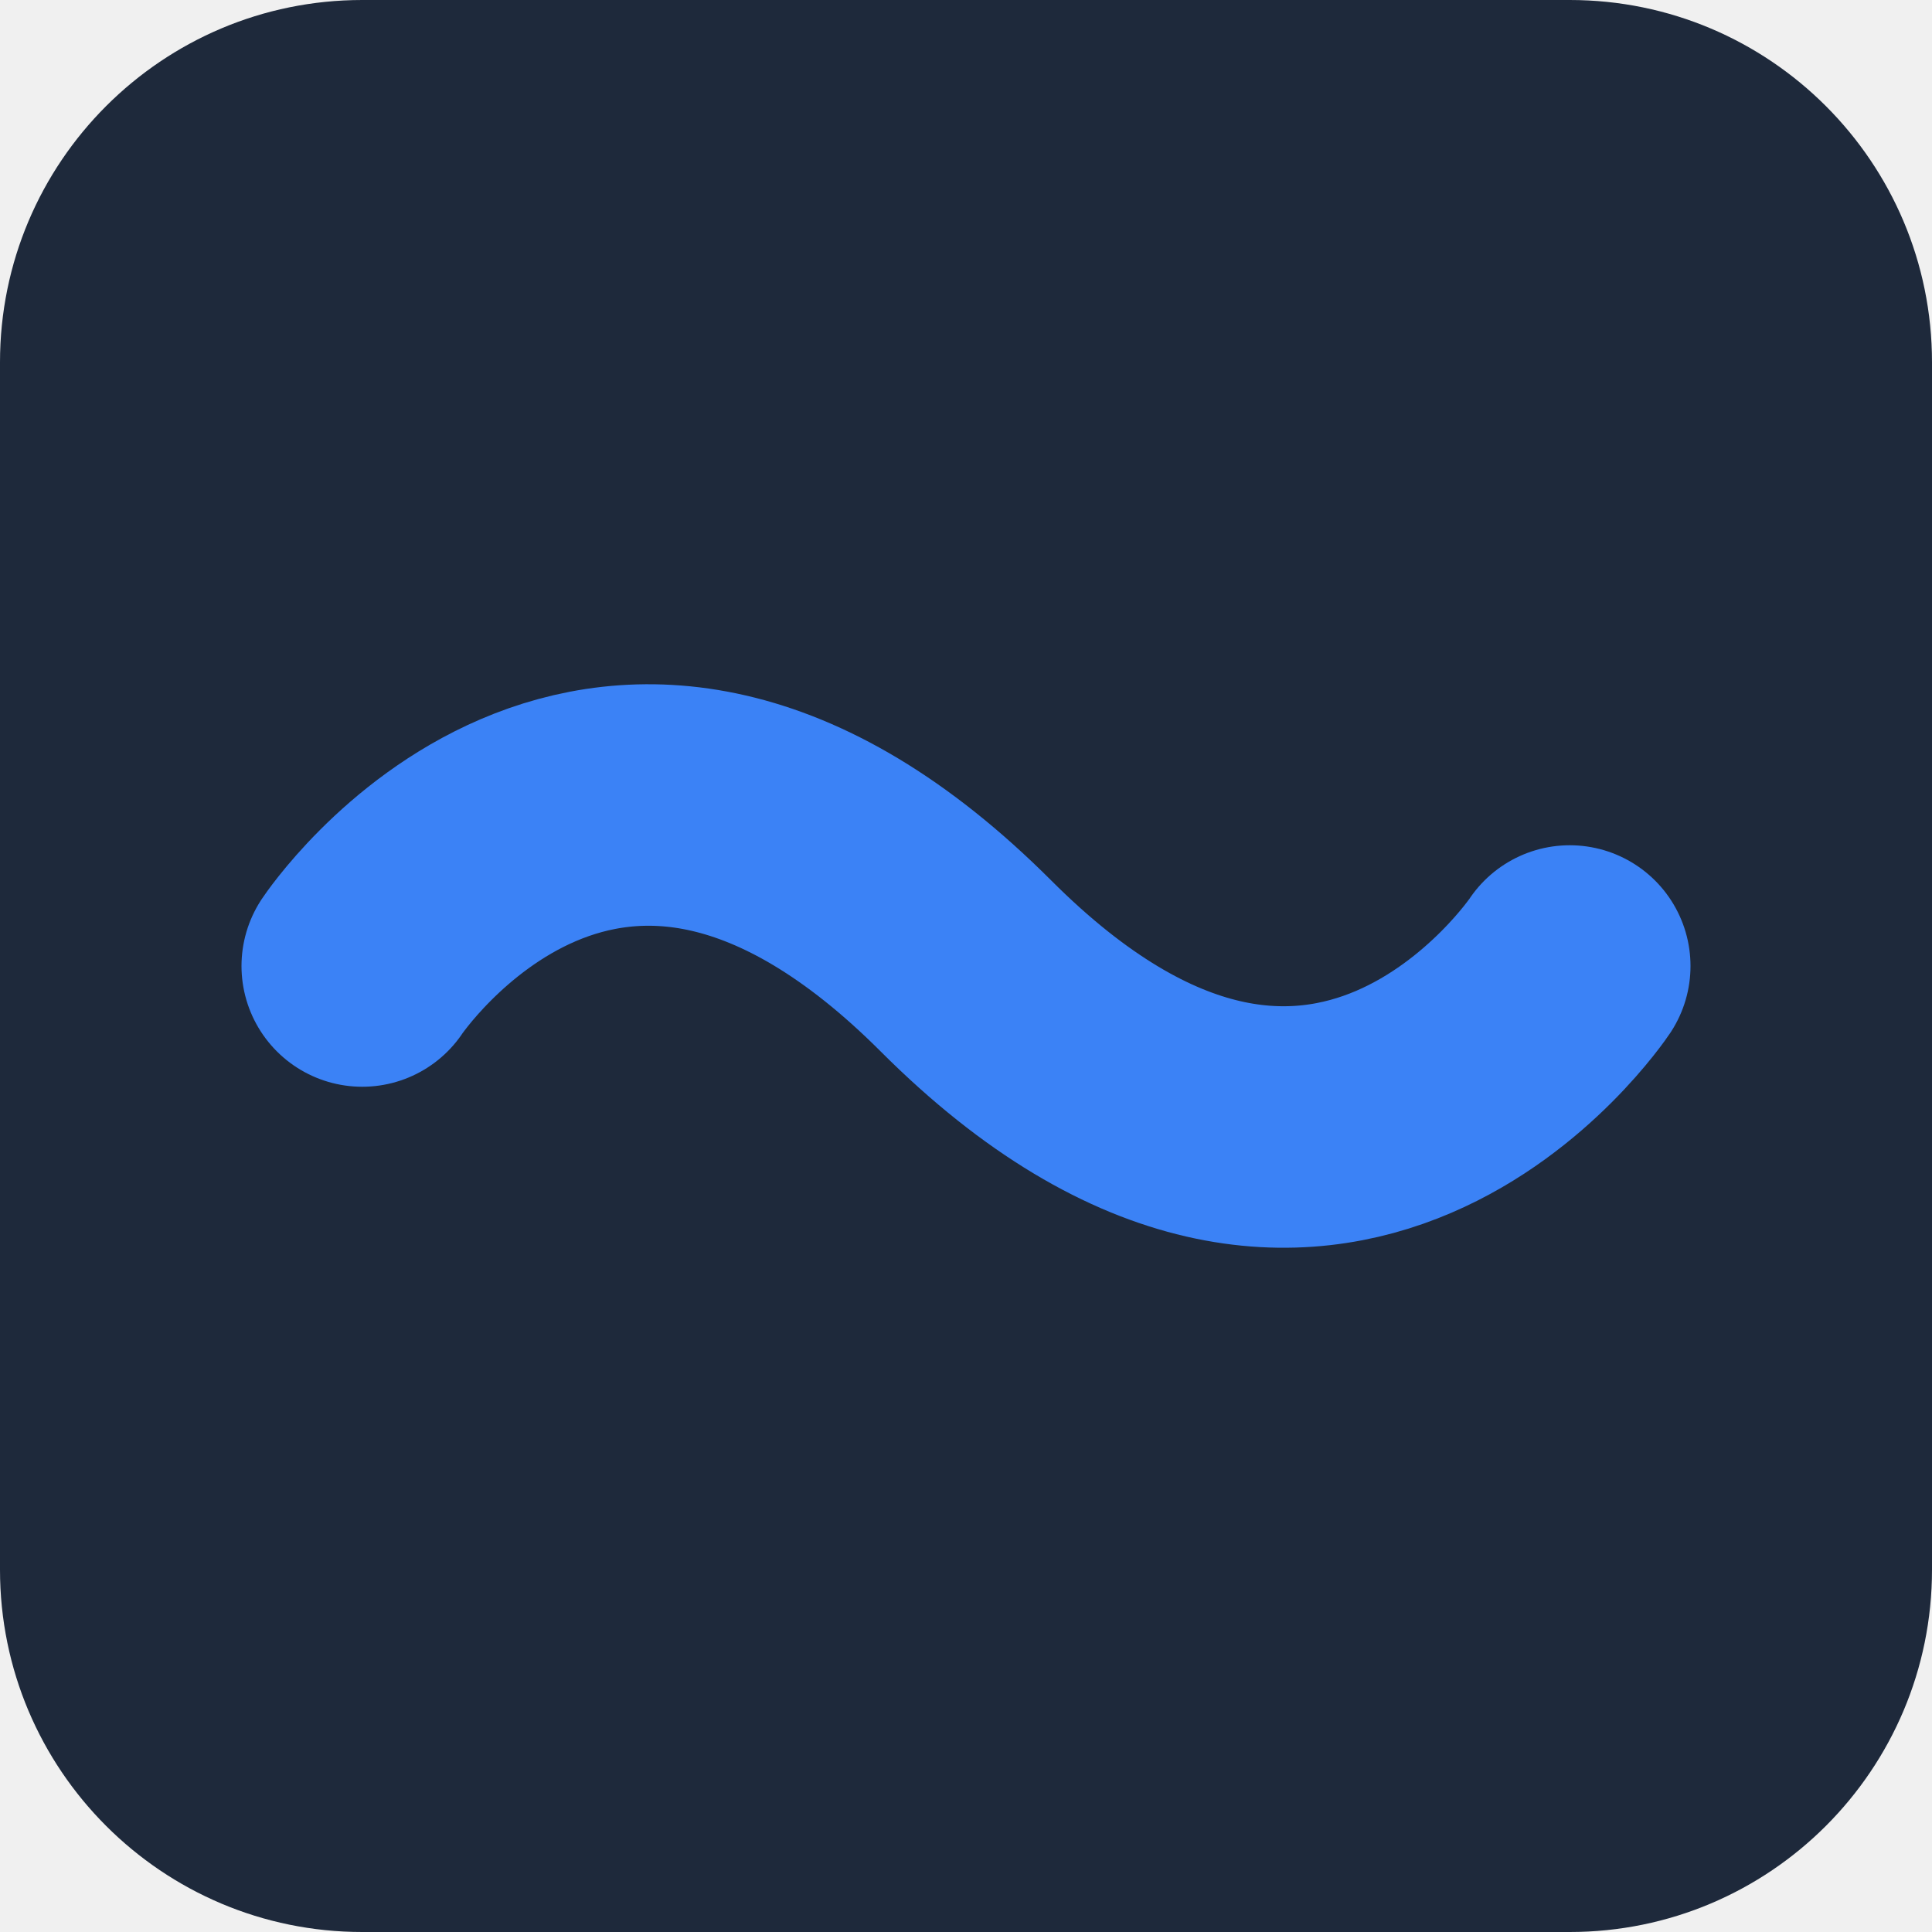
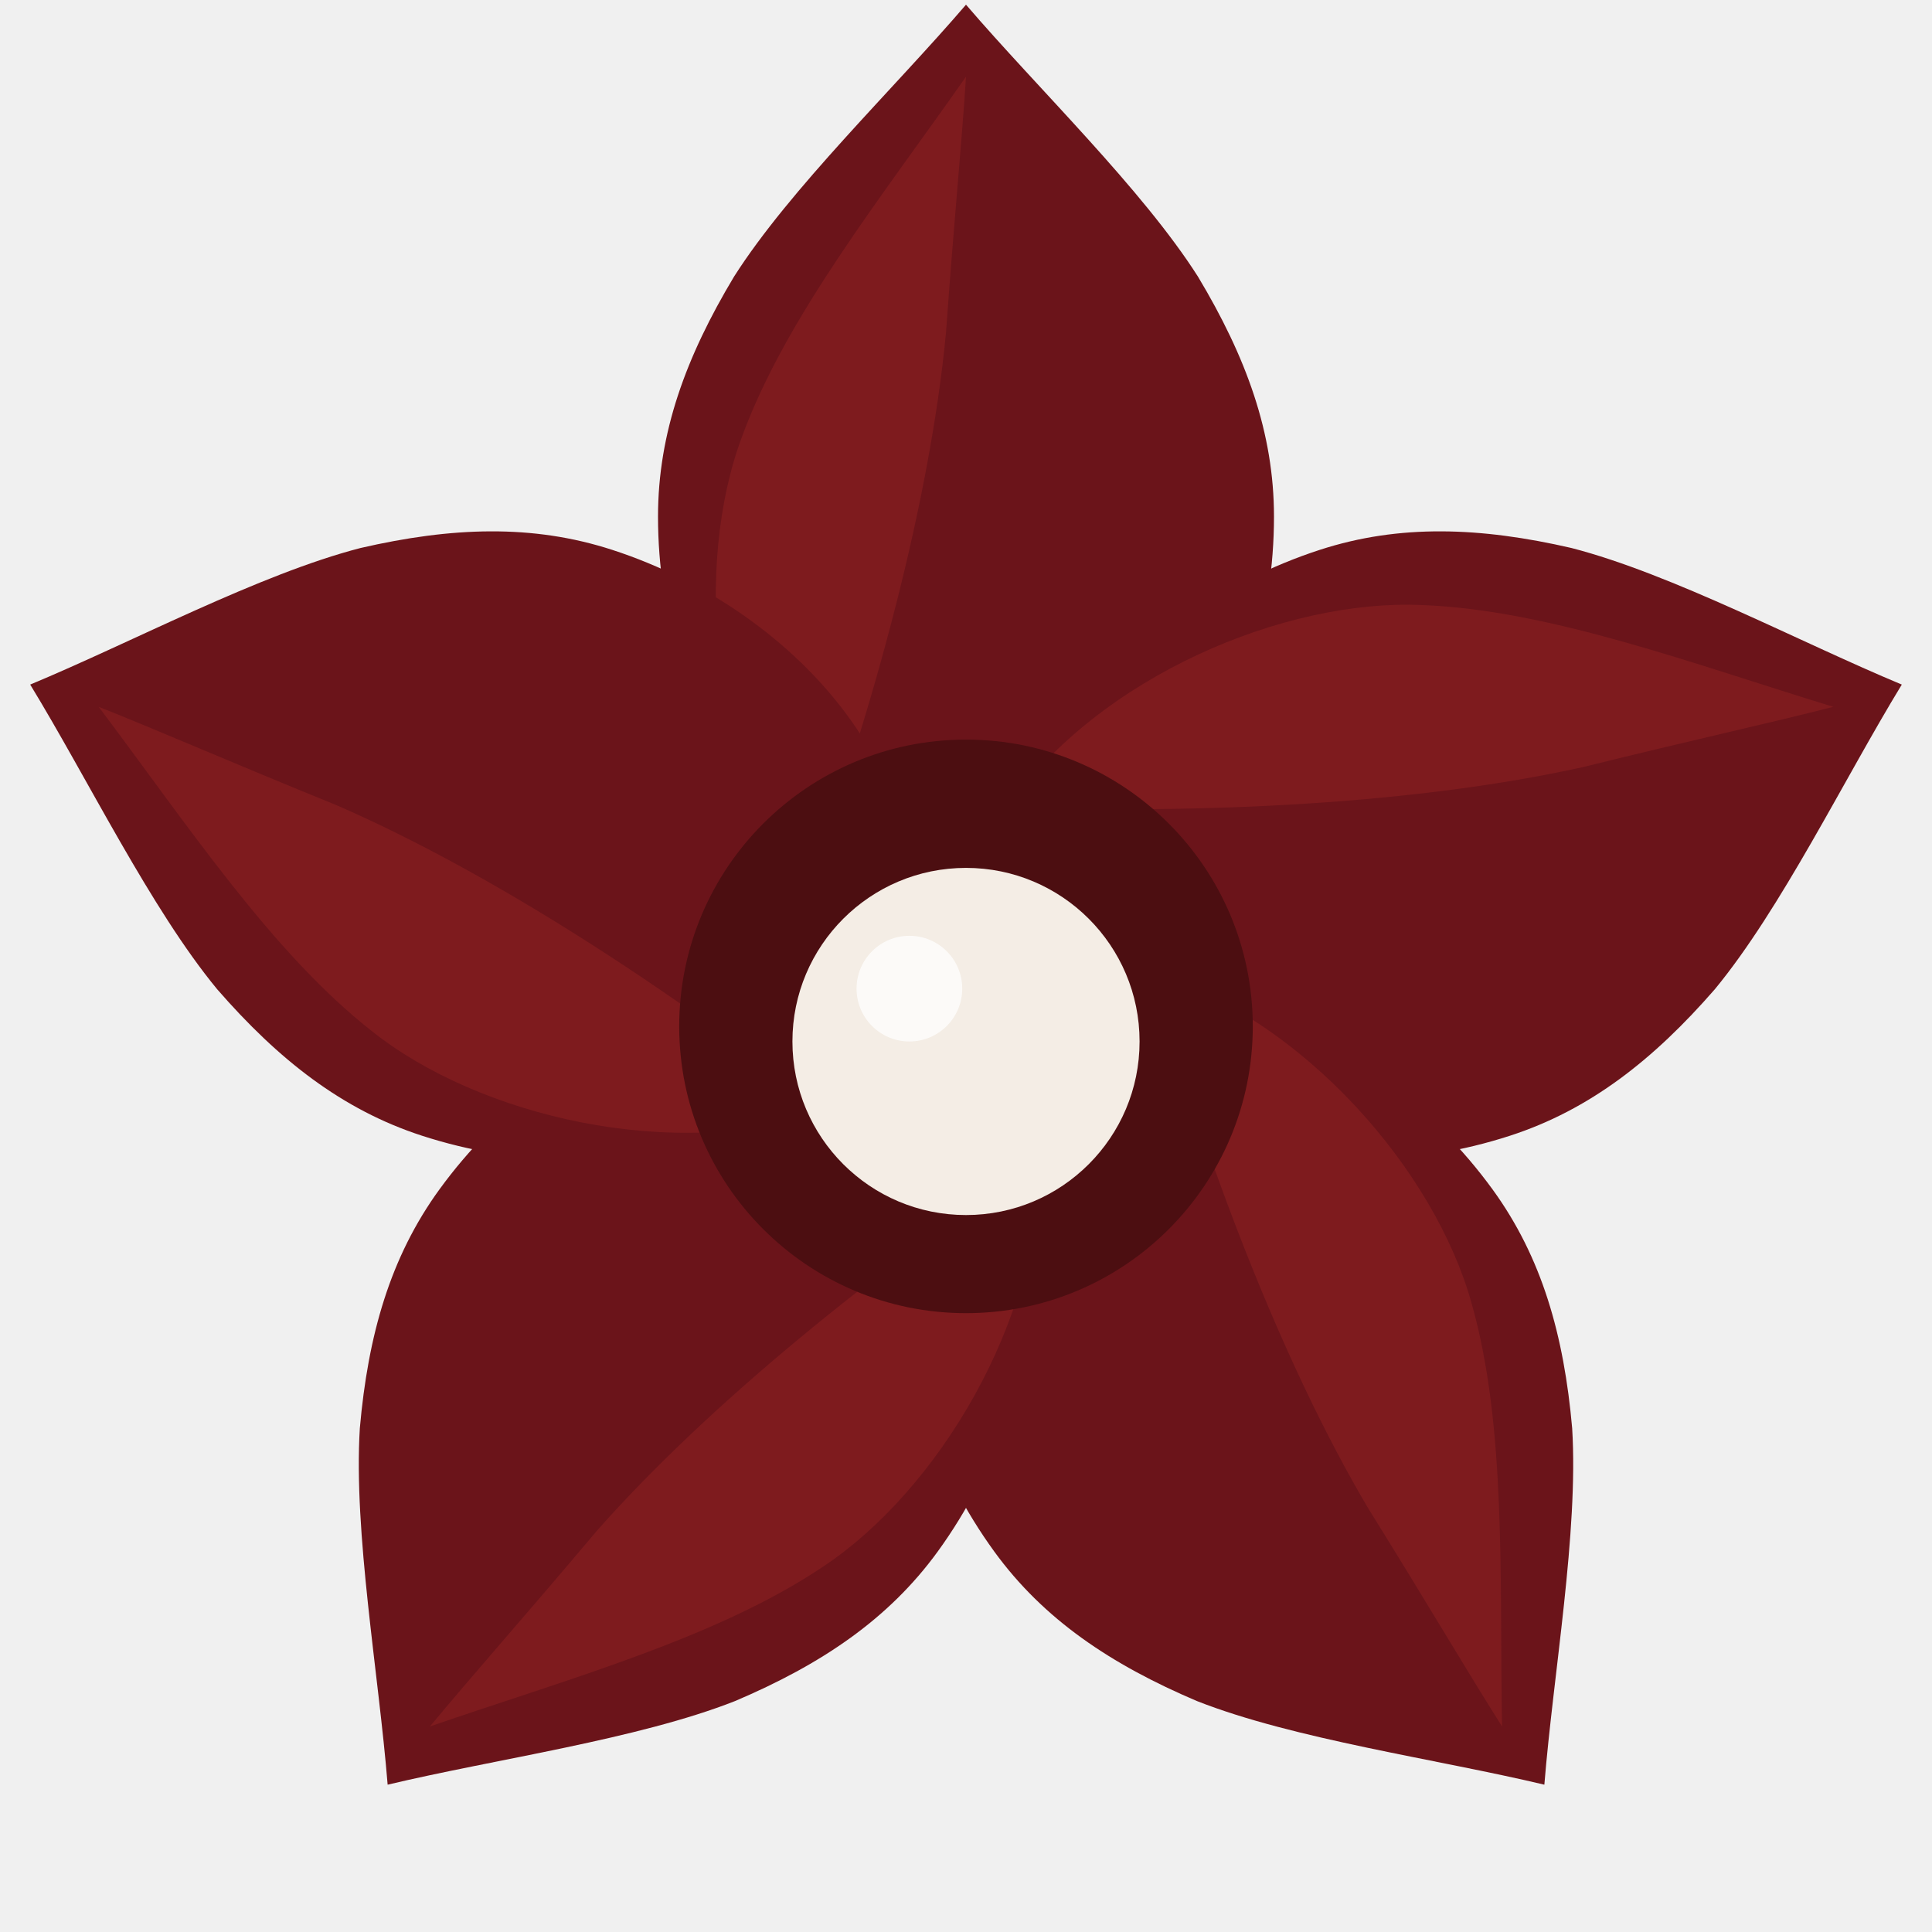
- <svg xmlns="http://www.w3.org/2000/svg" width="32" height="32" viewBox="0 0 32 32">
-   <rect width="32" height="32" rx="6" fill="#1e293b" />
-   <path d="M6 16C6 16 10 10 16 16C22 22 26 16 26 16" stroke="#3b82f6" stroke-width="4" stroke-linecap="round" fill="none" />
+ <svg xmlns="http://www.w3.org/2000/svg" viewBox="0 0 512 512" width="512" height="512" role="img" aria-label="Flower">
+   <defs>
+     <g id="p">
+       <path fill="#6B141A" d="M0-246C-18-225-44-200-58-178C-70-158-77-139-77-118C-77-68-46-18 0-18C46-18 77-68 77-118C77-139 70-158 58-178C44-200 18-225 0-246Z" />
+       <path fill="#7E1B1E" d="M0-228C-21-198-45-168-56-138C-68-106-64-56-40-24C-23-70-9-122-5-164C-3-192-1-212 0-228Z" />
+     </g>
+   </defs>
+   <g transform="translate(256 262) scale(1.06)">
+     <use href="#p" />
+     <use href="#p" transform="rotate(72)" />
+     <use href="#p" transform="rotate(144)" />
+     <use href="#p" transform="rotate(216)" />
+     <use href="#p" transform="rotate(288)" />
+   </g>
+   <circle cx="256" cy="272" r="76" fill="#4C0E11" />
+   <circle cx="256" cy="276" r="46" fill="#F4EDE5" />
+   <circle cx="241" cy="262" r="14" fill="#FFFFFF" opacity=".75" />
</svg>
